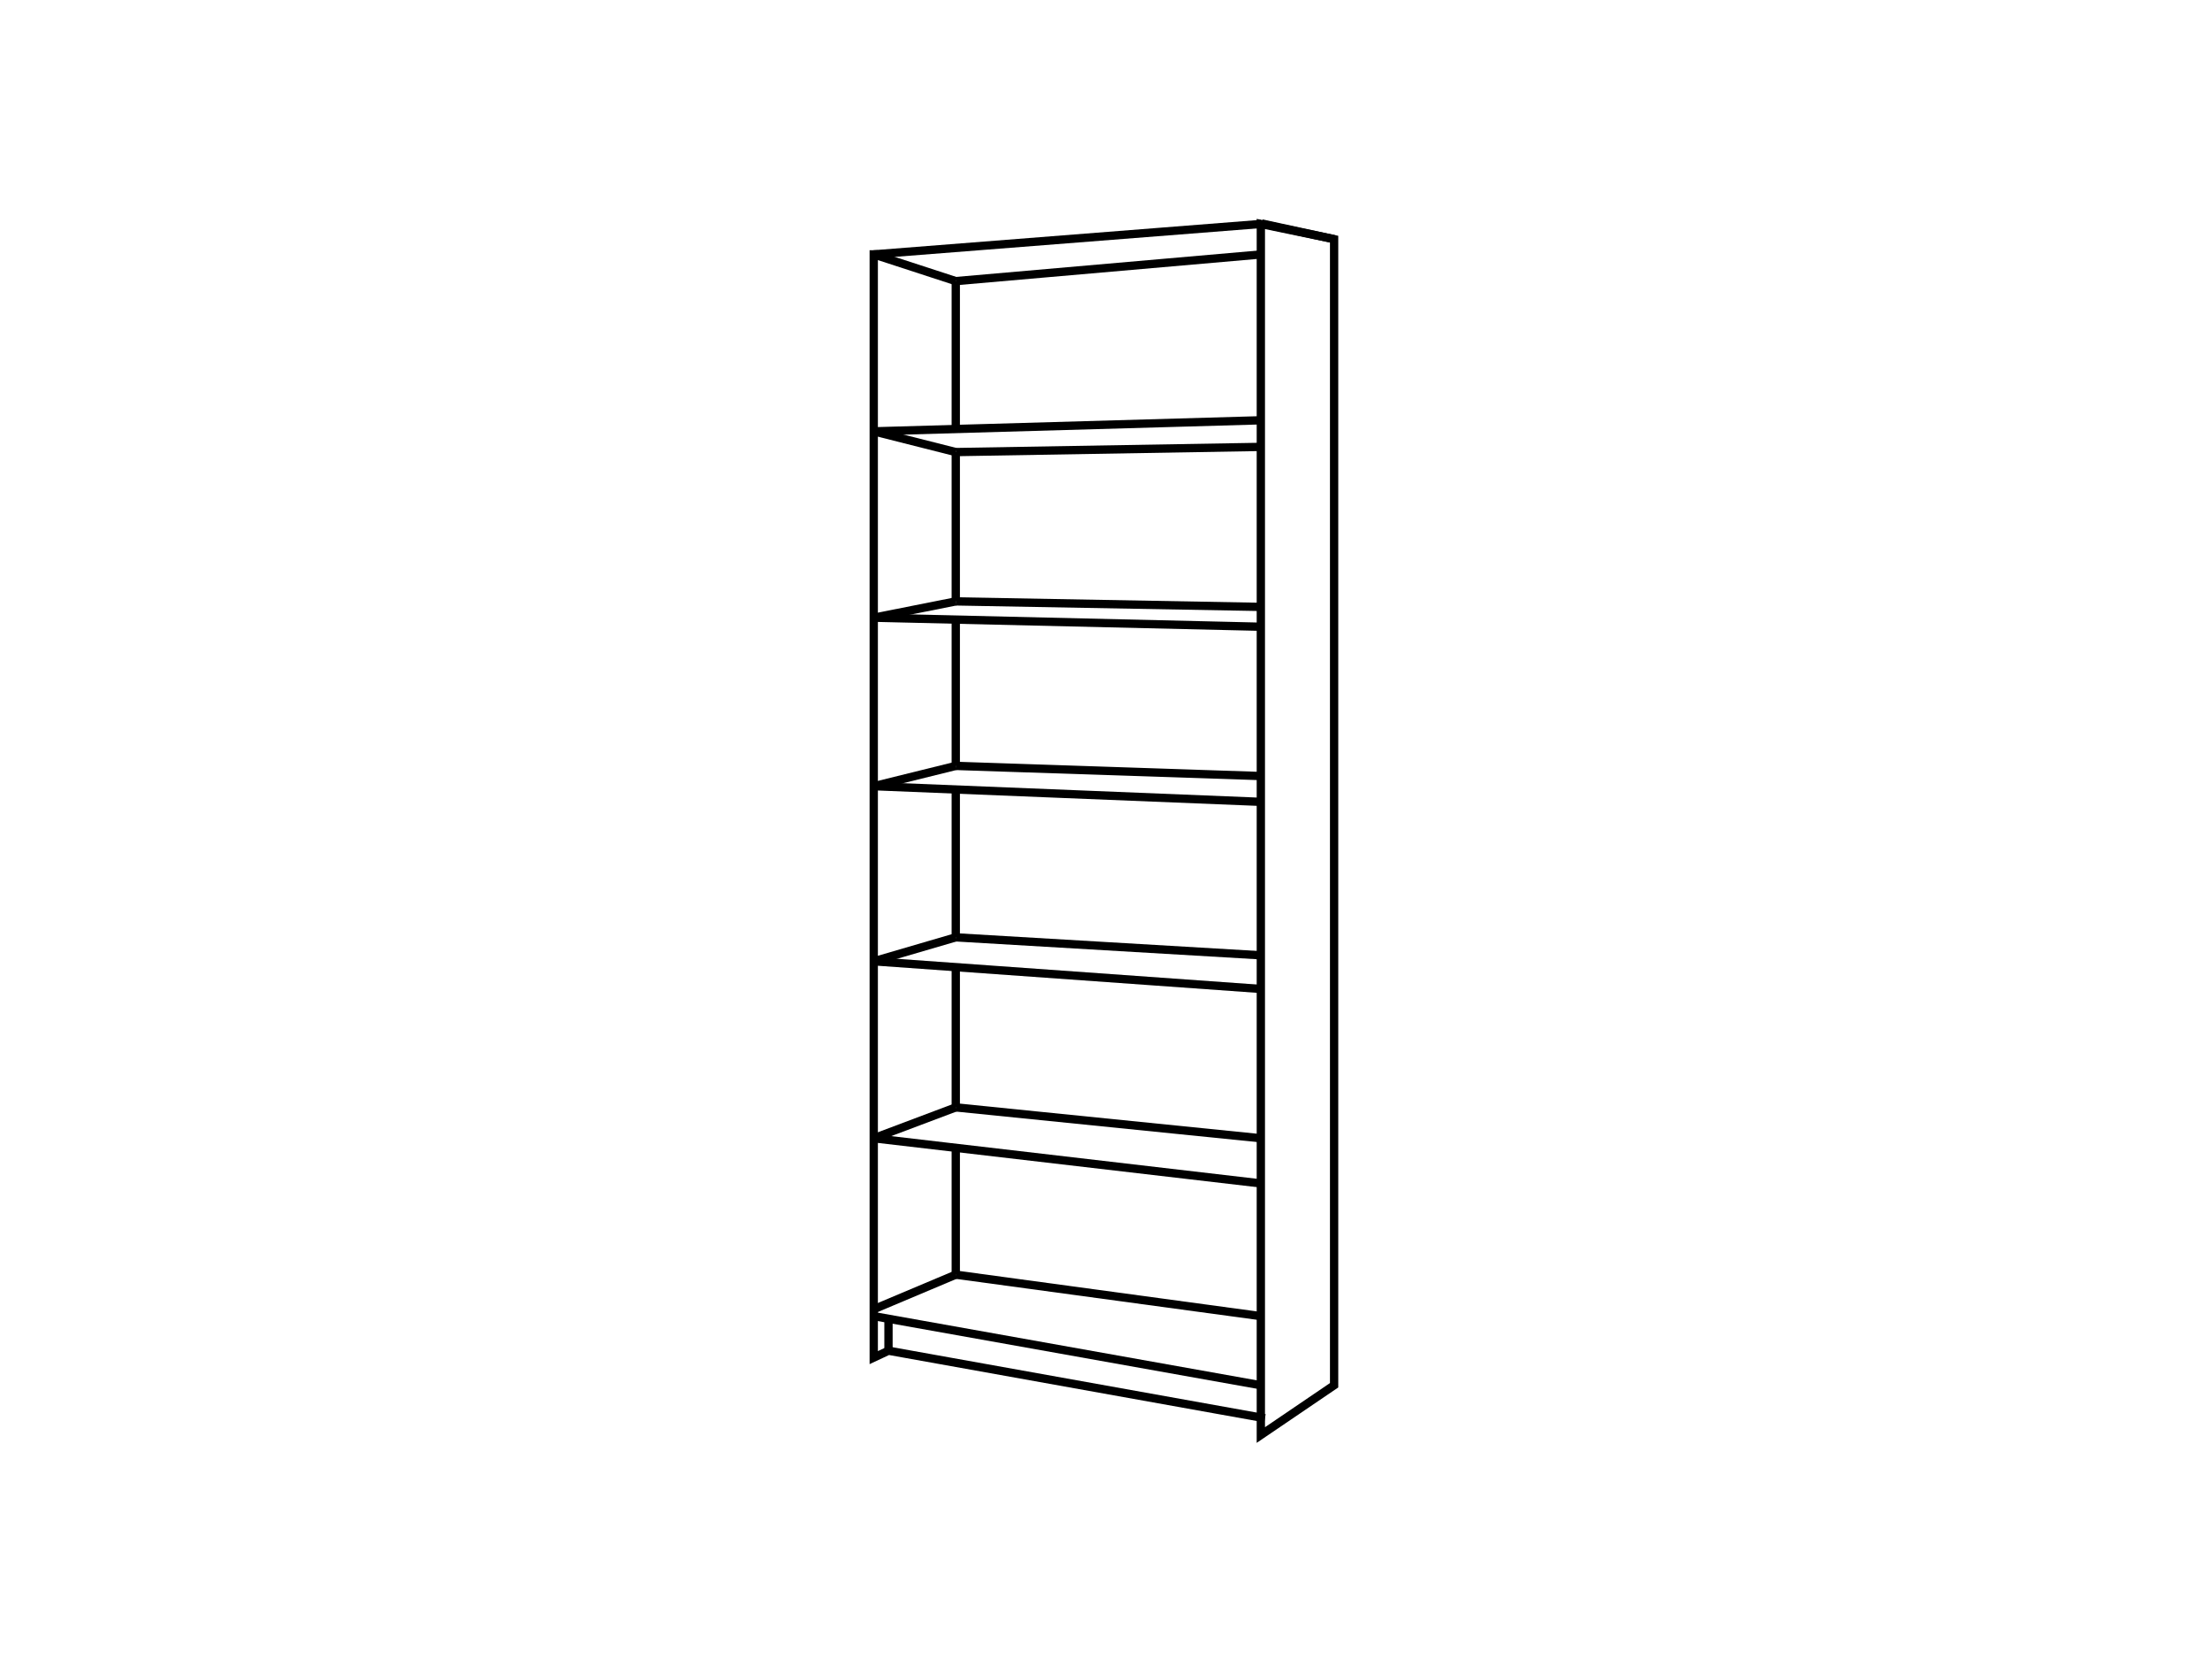
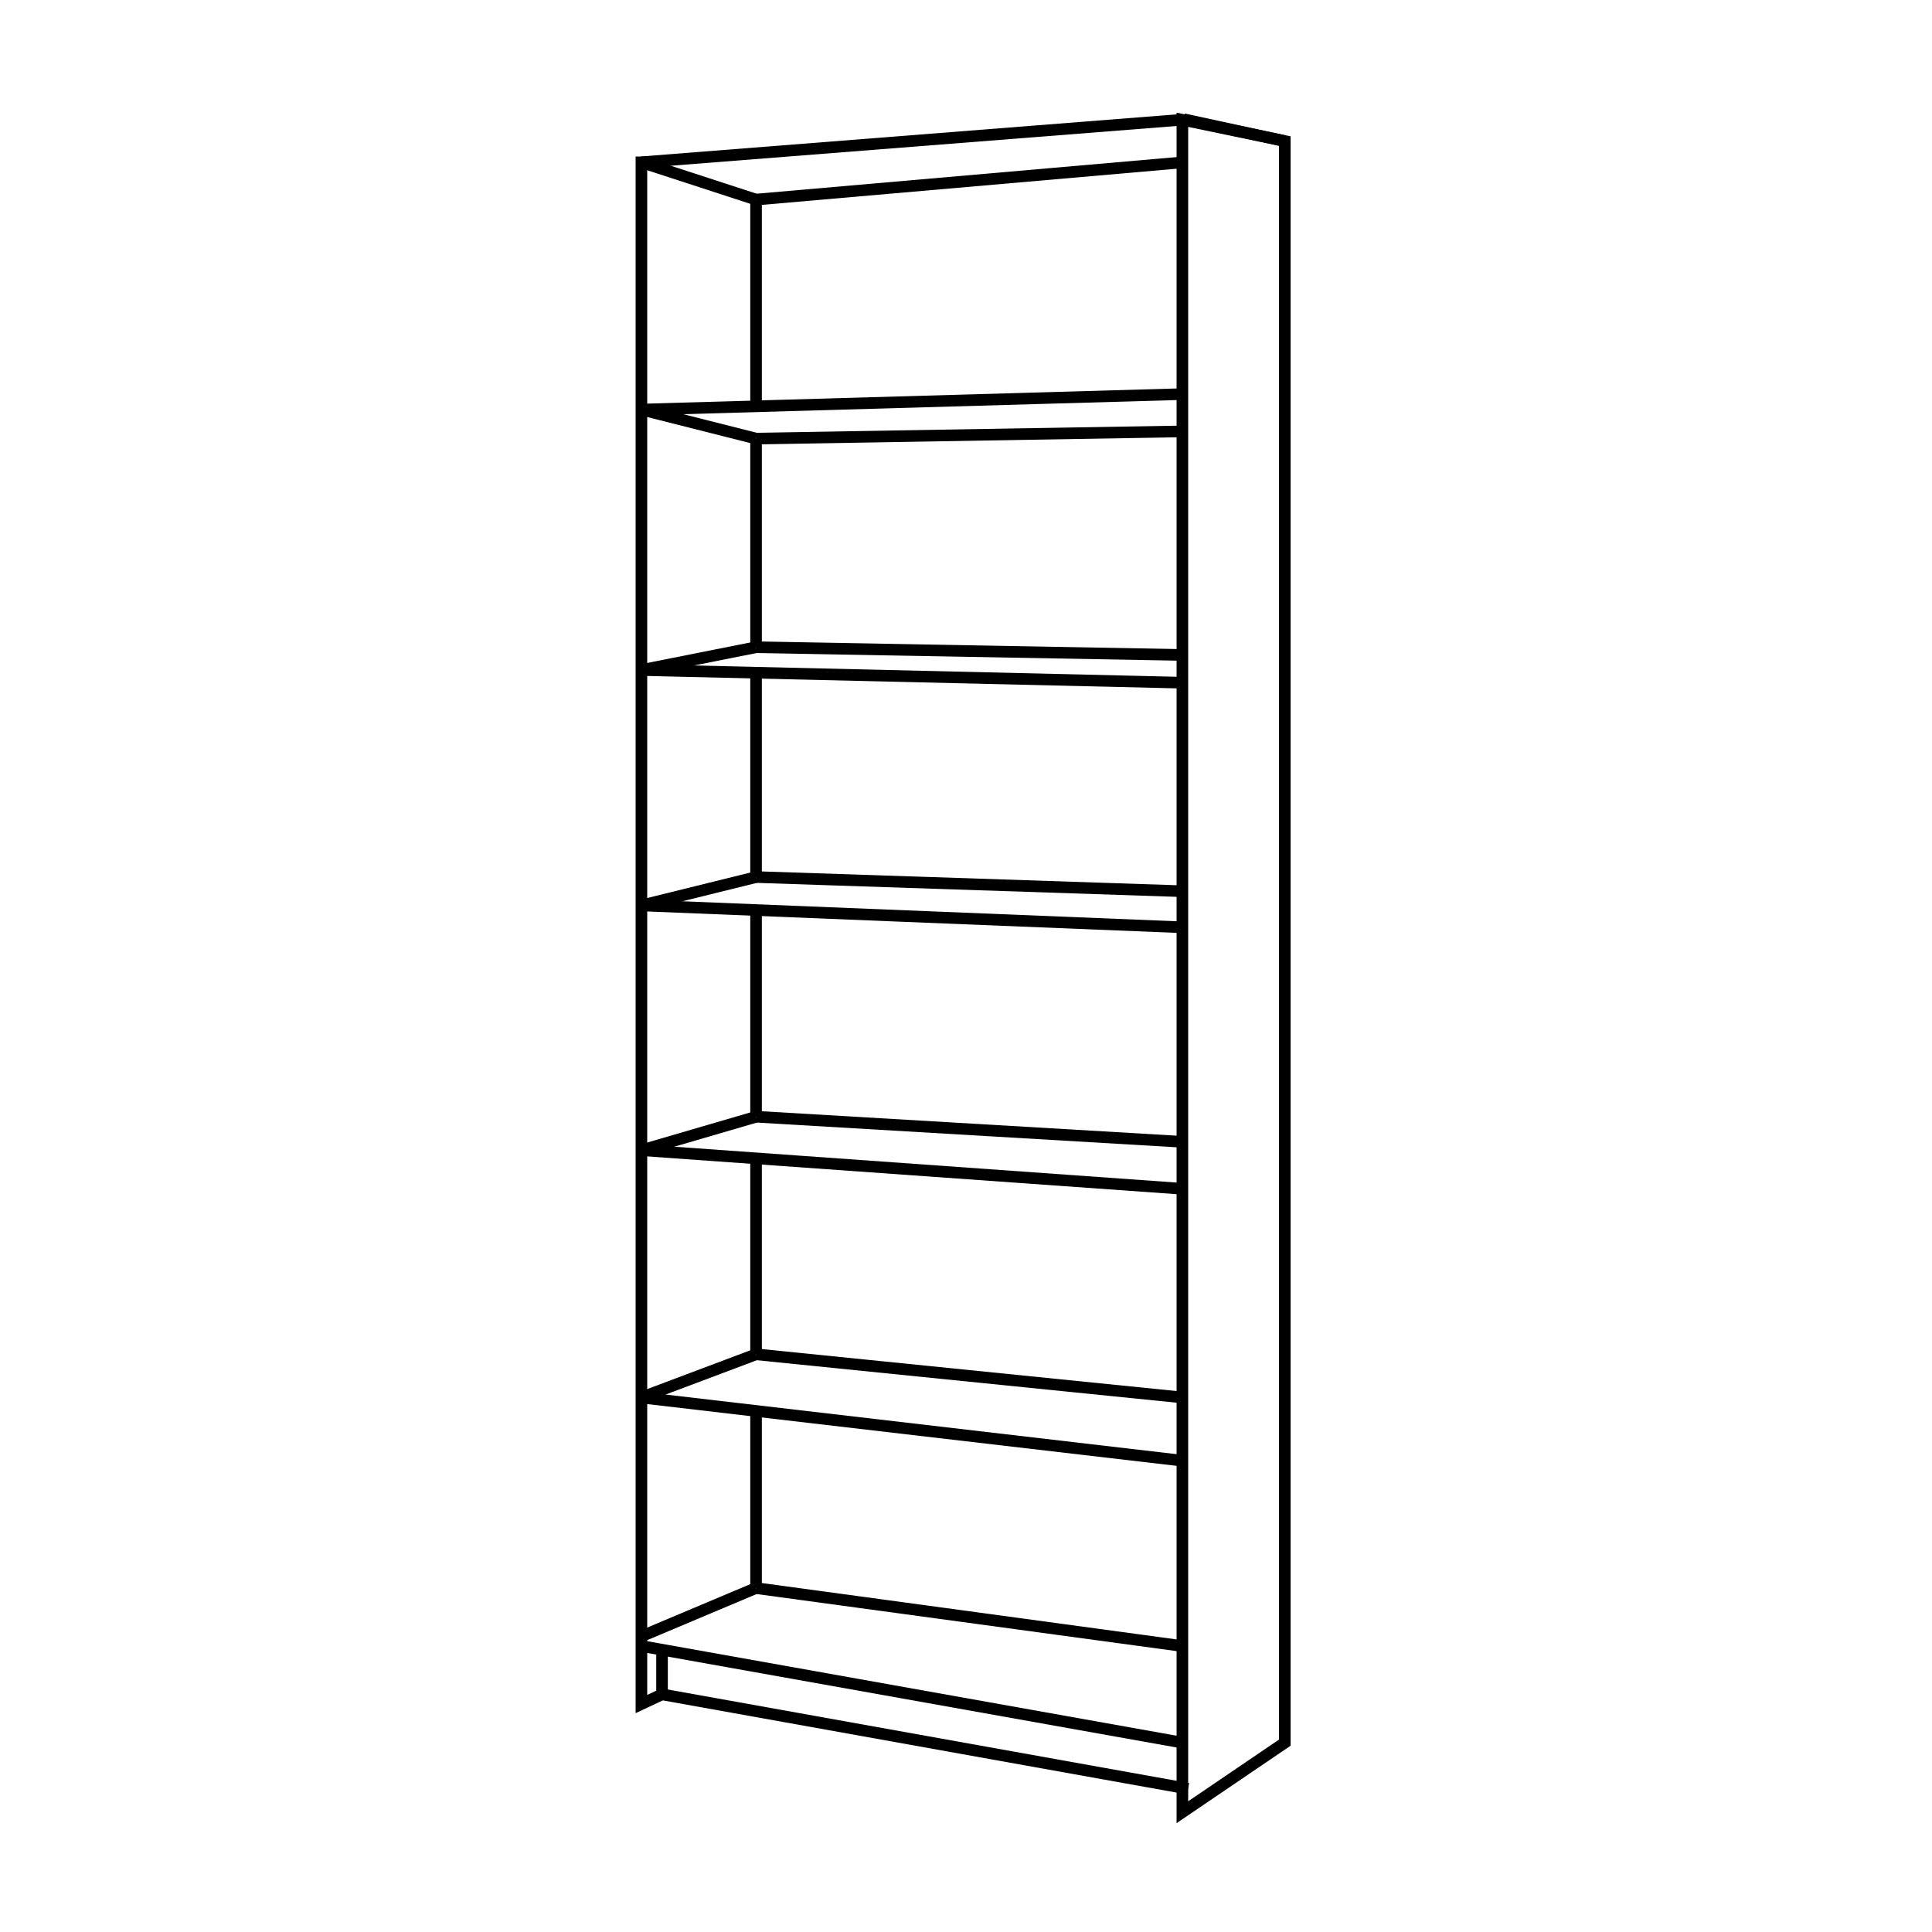
- <svg xmlns="http://www.w3.org/2000/svg" version="1.0" id="Layer_1" x="0px" y="0px" width="800px" height="600px" viewBox="0 0 800 600" enable-background="new 0 0 800 600" xml:space="preserve">
+ <svg xmlns="http://www.w3.org/2000/svg" version="1.1" id="Layer_1" x="0px" y="0px" width="500px" height="500px" viewBox="150 50 500 500" enable-background="new 150 50 500 500" xml:space="preserve">
  <g id="Layer_2">
-     <line fill="none" stroke="#000000" stroke-width="3" stroke-miterlimit="10" x1="456" y1="81" x2="316" y2="92" />
-     <line fill="none" stroke="#000000" stroke-width="3" stroke-miterlimit="10" x1="456" y1="501" x2="316" y2="476" />
-     <polyline fill="none" stroke="#000000" stroke-width="3" stroke-linecap="square" stroke-miterlimit="10" points="456,512.667    321.333,488.5 316,491 316,92  " />
-     <path fill="none" stroke="#000000" stroke-width="3" stroke-miterlimit="10" d="M456.333,80.833L482.5,86.5L456.333,80.833z" />
-     <polygon fill="none" stroke="#000000" stroke-width="3" stroke-miterlimit="10" points="456,81 456,519 482.5,501 482.5,86.5  " />
-     <line fill="none" stroke="#000000" stroke-width="3" stroke-miterlimit="10" x1="345.667" y1="224.089" x2="345.667" y2="277" />
-     <line fill="none" stroke="#000000" stroke-width="3" stroke-miterlimit="10" x1="345.667" y1="101.667" x2="456.333" y2="92" />
-     <line fill="none" stroke="#000000" stroke-width="3" stroke-miterlimit="10" x1="345.667" y1="101.667" x2="316" y2="92" />
-     <line fill="none" stroke="#000000" stroke-width="3" stroke-miterlimit="10" x1="316" y1="156" x2="456" y2="152" />
-     <line fill="none" stroke="#000000" stroke-width="3" stroke-miterlimit="10" x1="316" y1="284.333" x2="456" y2="290" />
-     <line fill="none" stroke="#000000" stroke-width="3" stroke-miterlimit="10" x1="316" y1="347.667" x2="456" y2="357.667" />
-     <line fill="none" stroke="#000000" stroke-width="3" stroke-miterlimit="10" x1="316" y1="411.667" x2="456" y2="428" />
-     <line fill="none" stroke="#000000" stroke-width="3" stroke-miterlimit="10" x1="345.667" y1="277" x2="316" y2="284.333" />
-     <line fill="none" stroke="#000000" stroke-width="3" stroke-miterlimit="10" x1="345.667" y1="277" x2="456" y2="280.667" />
-     <line fill="none" stroke="#000000" stroke-width="3" stroke-miterlimit="10" x1="345.667" y1="285.534" x2="345.667" y2="339" />
-     <line fill="none" stroke="#000000" stroke-width="3" stroke-miterlimit="10" x1="345.667" y1="339" x2="316" y2="347.667" />
-     <line fill="none" stroke="#000000" stroke-width="3" stroke-miterlimit="10" x1="345.667" y1="339" x2="456" y2="345.5" />
-     <line fill="none" stroke="#000000" stroke-width="3" stroke-miterlimit="10" x1="345.667" y1="349.786" x2="345.667" y2="400.5" />
-     <line fill="none" stroke="#000000" stroke-width="3" stroke-miterlimit="10" x1="345.667" y1="400.5" x2="316" y2="411.667" />
-     <line fill="none" stroke="#000000" stroke-width="3" stroke-miterlimit="10" x1="345.667" y1="400.5" x2="456" y2="411.667" />
-     <line fill="none" stroke="#000000" stroke-width="3" stroke-miterlimit="10" x1="345.667" y1="415.128" x2="345.667" y2="461" />
-     <line fill="none" stroke="#000000" stroke-width="3" stroke-miterlimit="10" x1="345.667" y1="461" x2="316" y2="473.5" />
-     <line fill="none" stroke="#000000" stroke-width="3" stroke-miterlimit="10" x1="345.667" y1="461" x2="456" y2="476" />
-     <line fill="none" stroke="#000000" stroke-width="3" stroke-miterlimit="10" x1="345.667" y1="217.5" x2="345.667" y2="163.5" />
-     <line fill="none" stroke="#000000" stroke-width="3" stroke-miterlimit="10" x1="345.667" y1="163.5" x2="316" y2="156" />
-     <line fill="none" stroke="#000000" stroke-width="3" stroke-miterlimit="10" x1="345.667" y1="163.5" x2="456" y2="161.625" />
-     <line fill="none" stroke="#000000" stroke-width="3" stroke-miterlimit="10" x1="345.667" y1="101.667" x2="345.667" y2="155.152" />
-     <line fill="none" stroke="#000000" stroke-width="3" stroke-miterlimit="10" x1="456" y1="226.667" x2="316" y2="223.396" />
-     <line fill="none" stroke="#000000" stroke-width="3" stroke-miterlimit="10" x1="345.667" y1="217.5" x2="316" y2="223.396" />
-     <line fill="none" stroke="#000000" stroke-width="3" stroke-miterlimit="10" x1="345.667" y1="217.5" x2="456.333" y2="219.5" />
-     <line fill="none" stroke="#000000" stroke-width="3" stroke-miterlimit="10" x1="321.333" y1="488.5" x2="321.333" y2="477.012" />
+     <rect x="384.5" y="16.284" transform="matrix(0.0784 0.9969 -0.9969 0.0784 441.9564 -305.0959)" width="3" height="140.432" />
+     <rect x="314.893" y="487" transform="matrix(0.9844 0.1758 -0.1758 0.9844 91.8847 -60.248)" width="142.215" height="3" />
+     <polygon points="457.212,514.408 321.538,490.061 314.5,493.359 314.5,90.5 317.5,90.5 317.5,488.641 321.128,486.939    321.598,487.023 457.741,511.455  " />
+     <rect x="456.03" y="82.167" transform="matrix(0.9773 0.2117 -0.2117 0.9773 28.3448 -97.4626)" width="26.774" height="3" />
+     <path d="M454.5,521.832V79.157l29.5,6.123v416.516L454.5,521.832z M457.5,82.843v433.325l23.5-15.963V87.721L457.5,82.843z" />
+     <rect x="344.167" y="224.089" width="3" height="52.911" />
+     <rect x="399.5" y="41.29" transform="matrix(0.0869 0.9962 -0.9962 0.0869 462.61 -311.0656)" width="3" height="111.087" />
+     <rect x="315.232" y="95.333" transform="matrix(0.9508 0.3098 -0.3098 0.9508 46.2789 -97.7333)" width="31.202" height="3" />
+     <rect x="384.5" y="83.971" transform="matrix(0.0286 0.9996 -0.9996 0.0286 528.8804 -236.2527)" width="3" height="140.057" />
+     <rect x="315.943" y="285.667" transform="matrix(0.9992 0.0404 -0.0404 0.9992 11.9304 -15.377)" width="140.115" height="3" />
+     <rect x="315.822" y="351.167" transform="matrix(0.9975 0.0712 -0.0712 0.9975 26.1073 -26.605)" width="140.357" height="3" />
+     <rect x="315.525" y="418.333" transform="matrix(0.9933 0.1159 -0.1159 0.9933 51.25 -41.9008)" width="140.95" height="3.001" />
+     <rect x="329.334" y="265.387" transform="matrix(0.2399 0.9708 -0.9708 0.2399 523.9247 -107.8438)" width="3" height="30.56" />
+     <rect x="345.637" y="277.334" transform="matrix(0.9994 0.0332 -0.0332 0.9994 9.4833 -13.1608)" width="110.394" height="3" />
+     <rect x="344.167" y="285.534" width="3" height="53.466" />
+     <rect x="329.334" y="327.88" transform="matrix(0.2804 0.9599 -0.9599 0.2804 567.6494 -70.4864)" width="2.999" height="30.907" />
+     <rect x="345.571" y="340.75" transform="matrix(0.9983 0.0588 -0.0588 0.9983 20.8216 -22.9808)" width="110.525" height="2.999" />
+     <rect x="344.167" y="349.786" width="3" height="50.714" />
+     <rect x="329.333" y="390.234" transform="matrix(0.3521 0.936 -0.936 0.3521 594.4154 -46.5524)" width="3.001" height="31.699" />
+     <rect x="345.385" y="404.584" transform="matrix(0.9949 0.1007 -0.1007 0.9949 42.9291 -38.2989)" width="110.896" height="3" />
+     <rect x="344.167" y="415.128" width="3" height="45.872" />
+     <rect x="329.334" y="451.154" transform="matrix(0.3884 0.9215 -0.9215 0.3884 632.878 -19.1063)" width="2.999" height="32.193" />
+     <rect x="345.16" y="467" transform="matrix(0.9909 0.1347 -0.1347 0.9909 66.7667 -49.7269)" width="111.348" height="3" />
+     <rect x="344.167" y="163.5" width="3" height="54" />
+     <rect x="315.533" y="158.25" transform="matrix(0.9695 0.2451 -0.2451 0.9695 49.2448 -76.2132)" width="30.6" height="3" />
+     <rect x="399.333" y="107.388" transform="matrix(0.0169 0.9999 -0.9999 0.0169 556.5887 -240.9649)" width="3" height="110.349" />
+     <rect x="344.167" y="101.667" width="3" height="53.485" />
+     <rect x="315.981" y="223.532" transform="matrix(0.9997 0.0234 -0.0234 0.9997 5.3616 -8.9548)" width="140.038" height="3" />
+     <rect x="329.334" y="205.324" transform="matrix(0.195 0.9808 -0.9808 0.195 482.5411 -147.0203)" width="3" height="30.247" />
+     <rect x="345.658" y="217" transform="matrix(0.9998 0.0181 -0.0181 0.9998 4.0136 -7.2102)" width="110.684" height="3" />
+     <rect x="319.833" y="477.012" width="3" height="11.488" />
  </g>
</svg>
